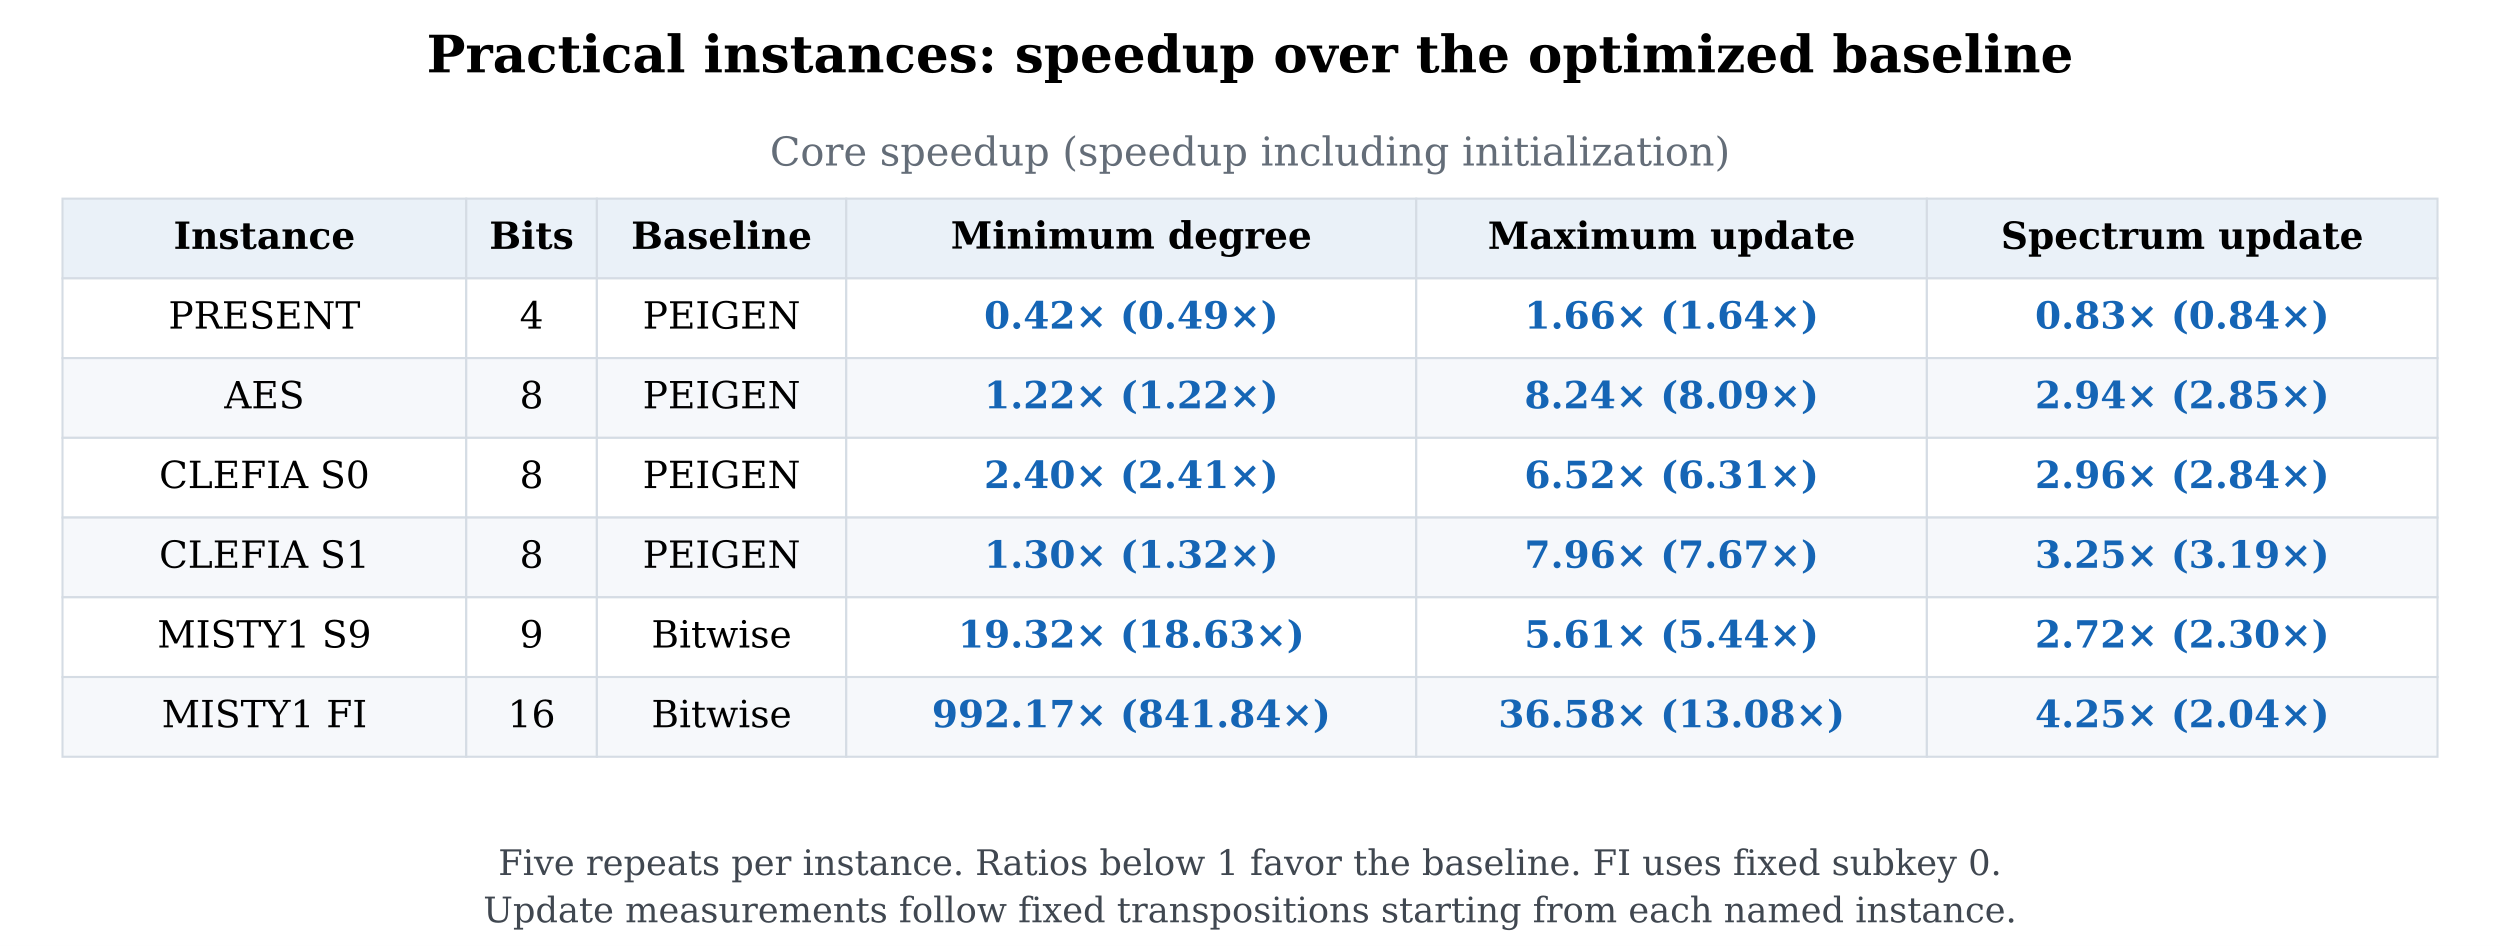
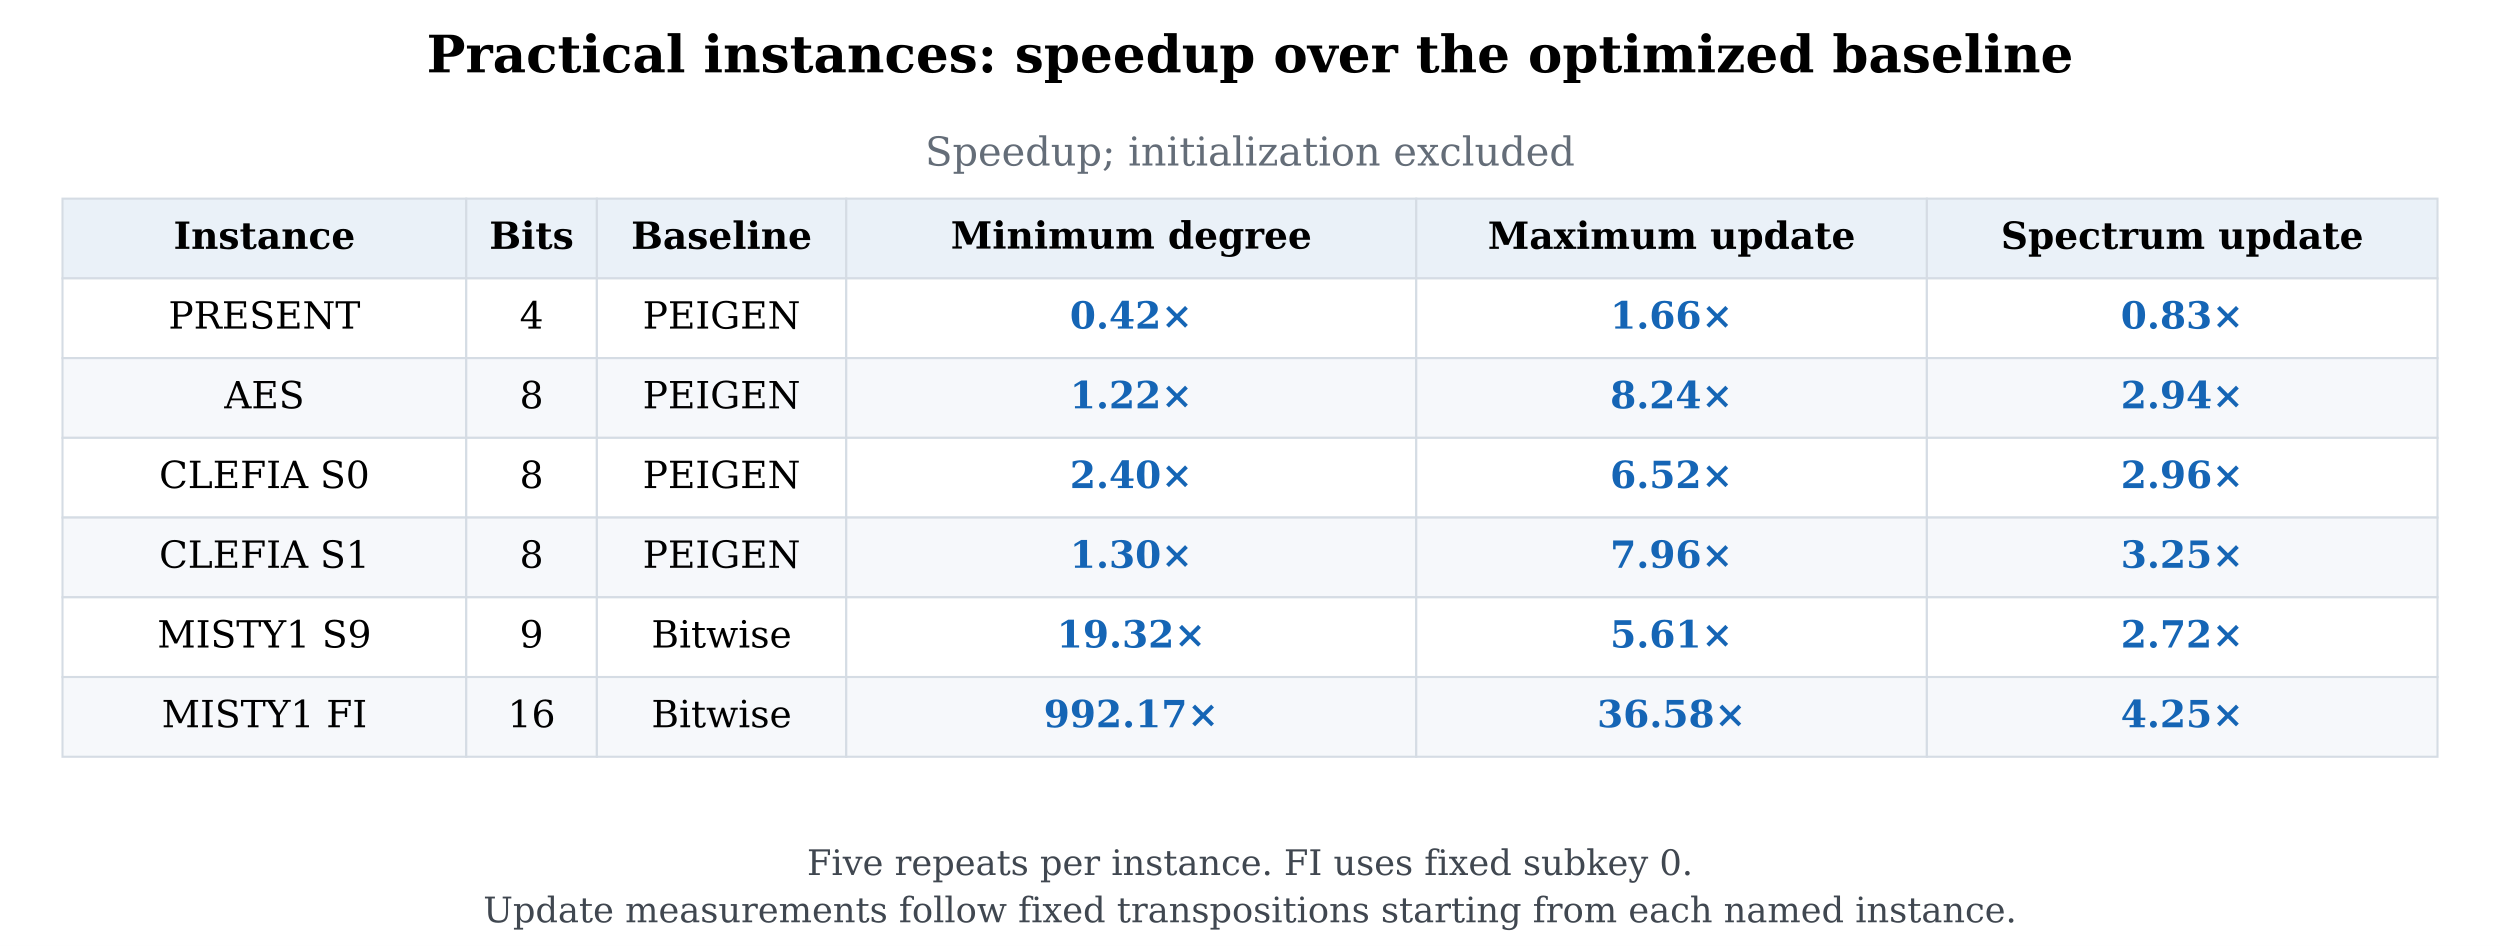
<svg xmlns="http://www.w3.org/2000/svg" width="532.8pt" height="201.6pt" viewBox="0 0 532.8 201.6" version="1.1">
  <defs>
    <style type="text/css">*{stroke-linejoin: round; stroke-linecap: butt}</style>
  </defs>
  <g id="figure_1">
    <g id="patch_1">
      <path d="M 0 201.6  L 532.8 201.6  L 532.8 0  L 0 0  z " style="fill: #ffffff" />
    </g>
    <g id="axes_1">
      <g id="table_1">
        <g id="patch_2">
          <path d="M 13.32 59.328  L 99.367 59.328  L 99.367 42.336  L 13.32 42.336  z " style="fill: #eaf1f8; stroke: #d5dce4; stroke-width: 0.45; stroke-linejoin: miter" />
        </g>
        <g id="text_1">
          <text style="font-weight: 700; font-size: 8px; font-family: 'DejaVu Serif'; text-anchor: middle" x="56.344" y="53.039" transform="rotate(-0 56.3436 53.0395)">Instance</text>
        </g>
        <g id="patch_3">
          <path d="M 99.367 59.328  L 127.206 59.328  L 127.206 42.336  L 99.367 42.336  z " style="fill: #eaf1f8; stroke: #d5dce4; stroke-width: 0.45; stroke-linejoin: miter" />
        </g>
        <g id="text_2">
          <text style="font-weight: 700; font-size: 8px; font-family: 'DejaVu Serif'; text-anchor: middle" x="113.287" y="53.039" transform="rotate(-0 113.2866 53.0395)">Bits</text>
        </g>
        <g id="patch_4">
          <path d="M 127.206 59.328  L 180.353 59.328  L 180.353 42.336  L 127.206 42.336  z " style="fill: #eaf1f8; stroke: #d5dce4; stroke-width: 0.45; stroke-linejoin: miter" />
        </g>
        <g id="text_3">
          <text style="font-weight: 700; font-size: 8px; font-family: 'DejaVu Serif'; text-anchor: middle" x="153.779" y="53.039" transform="rotate(-0 153.7794 53.0395)">Baseline</text>
        </g>
        <g id="patch_5">
          <path d="M 180.353 59.328  L 301.831 59.328  L 301.831 42.336  L 180.353 42.336  z " style="fill: #eaf1f8; stroke: #d5dce4; stroke-width: 0.45; stroke-linejoin: miter" />
        </g>
        <g id="text_4">
          <text style="font-weight: 700; font-size: 8px; font-family: 'DejaVu Serif'; text-anchor: middle" x="241.092" y="52.983" transform="rotate(-0 241.092 52.98262)">Minimum degree</text>
        </g>
        <g id="patch_6">
          <path d="M 301.831 59.328  L 410.656 59.328  L 410.656 42.336  L 301.831 42.336  z " style="fill: #eaf1f8; stroke: #d5dce4; stroke-width: 0.45; stroke-linejoin: miter" />
        </g>
        <g id="text_5">
          <text style="font-weight: 700; font-size: 8px; font-family: 'DejaVu Serif'; text-anchor: middle" x="356.243" y="53.039" transform="rotate(-0 356.2434 53.0395)">Maximum update</text>
        </g>
        <g id="patch_7">
          <path d="M 410.656 59.328  L 519.48 59.328  L 519.48 42.336  L 410.656 42.336  z " style="fill: #eaf1f8; stroke: #d5dce4; stroke-width: 0.45; stroke-linejoin: miter" />
        </g>
        <g id="text_6">
          <text style="font-weight: 700; font-size: 8px; font-family: 'DejaVu Serif'; text-anchor: middle" x="465.068" y="53.039" transform="rotate(-0 465.0678 53.0395)">Spectrum update</text>
        </g>
        <g id="patch_8">
          <path d="M 13.32 76.32  L 99.367 76.32  L 99.367 59.328  L 13.32 59.328  z " style="fill: #ffffff; stroke: #d5dce4; stroke-width: 0.45; stroke-linejoin: miter" />
        </g>
        <g id="text_7">
          <text style="font-size: 8px; font-family: 'DejaVu Serif'; text-anchor: middle" x="56.344" y="70.031" transform="rotate(-0 56.3436 70.0315)">PRESENT</text>
        </g>
        <g id="patch_9">
          <path d="M 99.367 76.32  L 127.206 76.32  L 127.206 59.328  L 99.367 59.328  z " style="fill: #ffffff; stroke: #d5dce4; stroke-width: 0.45; stroke-linejoin: miter" />
        </g>
        <g id="text_8">
          <text style="font-size: 8px; font-family: 'DejaVu Serif'; text-anchor: middle" x="113.287" y="70.031" transform="rotate(-0 113.2866 70.0315)">4</text>
        </g>
        <g id="patch_10">
          <path d="M 127.206 76.32  L 180.353 76.32  L 180.353 59.328  L 127.206 59.328  z " style="fill: #ffffff; stroke: #d5dce4; stroke-width: 0.45; stroke-linejoin: miter" />
        </g>
        <g id="text_9">
          <text style="font-size: 8px; font-family: 'DejaVu Serif'; text-anchor: middle" x="153.779" y="70.031" transform="rotate(-0 153.7794 70.0315)">PEIGEN</text>
        </g>
        <g id="patch_11">
          <path d="M 180.353 76.32  L 301.831 76.32  L 301.831 59.328  L 180.353 59.328  z " style="fill: #ffffff; stroke: #d5dce4; stroke-width: 0.45; stroke-linejoin: miter" />
        </g>
        <g id="text_10">
-           <text style="font-weight: 700; font-size: 8px; font-family: 'DejaVu Serif'; text-anchor: middle; fill: #1565b5" x="241.092" y="70.031" transform="rotate(-0 241.092 70.0315)">0.42× (0.49×)</text>
+           <text style="font-weight: 700; font-size: 8px; font-family: 'DejaVu Serif'; text-anchor: middle; fill: #1565b5" x="241.092" y="70.031" transform="rotate(-0 241.092 70.0315)">0.42×</text>
        </g>
        <g id="patch_12">
          <path d="M 301.831 76.32  L 410.656 76.32  L 410.656 59.328  L 301.831 59.328  z " style="fill: #ffffff; stroke: #d5dce4; stroke-width: 0.45; stroke-linejoin: miter" />
        </g>
        <g id="text_11">
-           <text style="font-weight: 700; font-size: 8px; font-family: 'DejaVu Serif'; text-anchor: middle; fill: #1565b5" x="356.243" y="70.031" transform="rotate(-0 356.2434 70.0315)">1.66× (1.64×)</text>
+           <text style="font-weight: 700; font-size: 8px; font-family: 'DejaVu Serif'; text-anchor: middle; fill: #1565b5" x="356.243" y="70.031" transform="rotate(-0 356.2434 70.0315)">1.66×</text>
        </g>
        <g id="patch_13">
          <path d="M 410.656 76.32  L 519.48 76.32  L 519.48 59.328  L 410.656 59.328  z " style="fill: #ffffff; stroke: #d5dce4; stroke-width: 0.45; stroke-linejoin: miter" />
        </g>
        <g id="text_12">
-           <text style="font-weight: 700; font-size: 8px; font-family: 'DejaVu Serif'; text-anchor: middle; fill: #1565b5" x="465.068" y="70.031" transform="rotate(-0 465.0678 70.0315)">0.83× (0.84×)</text>
+           <text style="font-weight: 700; font-size: 8px; font-family: 'DejaVu Serif'; text-anchor: middle; fill: #1565b5" x="465.068" y="70.031" transform="rotate(-0 465.0678 70.0315)">0.83×</text>
        </g>
        <g id="patch_14">
          <path d="M 13.32 93.312  L 99.367 93.312  L 99.367 76.32  L 13.32 76.32  z " style="fill: #f6f8fb; stroke: #d5dce4; stroke-width: 0.45; stroke-linejoin: miter" />
        </g>
        <g id="text_13">
          <text style="font-size: 8px; font-family: 'DejaVu Serif'; text-anchor: middle" x="56.344" y="87.023" transform="rotate(-0 56.3436 87.0235)">AES</text>
        </g>
        <g id="patch_15">
          <path d="M 99.367 93.312  L 127.206 93.312  L 127.206 76.32  L 99.367 76.32  z " style="fill: #f6f8fb; stroke: #d5dce4; stroke-width: 0.45; stroke-linejoin: miter" />
        </g>
        <g id="text_14">
          <text style="font-size: 8px; font-family: 'DejaVu Serif'; text-anchor: middle" x="113.287" y="87.023" transform="rotate(-0 113.2866 87.0235)">8</text>
        </g>
        <g id="patch_16">
          <path d="M 127.206 93.312  L 180.353 93.312  L 180.353 76.32  L 127.206 76.32  z " style="fill: #f6f8fb; stroke: #d5dce4; stroke-width: 0.45; stroke-linejoin: miter" />
        </g>
        <g id="text_15">
          <text style="font-size: 8px; font-family: 'DejaVu Serif'; text-anchor: middle" x="153.779" y="87.023" transform="rotate(-0 153.7794 87.0235)">PEIGEN</text>
        </g>
        <g id="patch_17">
          <path d="M 180.353 93.312  L 301.831 93.312  L 301.831 76.32  L 180.353 76.32  z " style="fill: #f6f8fb; stroke: #d5dce4; stroke-width: 0.45; stroke-linejoin: miter" />
        </g>
        <g id="text_16">
-           <text style="font-weight: 700; font-size: 8px; font-family: 'DejaVu Serif'; text-anchor: middle; fill: #1565b5" x="241.092" y="87.023" transform="rotate(-0 241.092 87.0235)">1.22× (1.22×)</text>
+           <text style="font-weight: 700; font-size: 8px; font-family: 'DejaVu Serif'; text-anchor: middle; fill: #1565b5" x="241.092" y="87.023" transform="rotate(-0 241.092 87.0235)">1.22×</text>
        </g>
        <g id="patch_18">
          <path d="M 301.831 93.312  L 410.656 93.312  L 410.656 76.32  L 301.831 76.32  z " style="fill: #f6f8fb; stroke: #d5dce4; stroke-width: 0.45; stroke-linejoin: miter" />
        </g>
        <g id="text_17">
-           <text style="font-weight: 700; font-size: 8px; font-family: 'DejaVu Serif'; text-anchor: middle; fill: #1565b5" x="356.243" y="87.023" transform="rotate(-0 356.2434 87.0235)">8.24× (8.09×)</text>
+           <text style="font-weight: 700; font-size: 8px; font-family: 'DejaVu Serif'; text-anchor: middle; fill: #1565b5" x="356.243" y="87.023" transform="rotate(-0 356.2434 87.0235)">8.24×</text>
        </g>
        <g id="patch_19">
          <path d="M 410.656 93.312  L 519.48 93.312  L 519.48 76.32  L 410.656 76.32  z " style="fill: #f6f8fb; stroke: #d5dce4; stroke-width: 0.45; stroke-linejoin: miter" />
        </g>
        <g id="text_18">
-           <text style="font-weight: 700; font-size: 8px; font-family: 'DejaVu Serif'; text-anchor: middle; fill: #1565b5" x="465.068" y="87.023" transform="rotate(-0 465.0678 87.0235)">2.94× (2.85×)</text>
+           <text style="font-weight: 700; font-size: 8px; font-family: 'DejaVu Serif'; text-anchor: middle; fill: #1565b5" x="465.068" y="87.023" transform="rotate(-0 465.0678 87.0235)">2.94×</text>
        </g>
        <g id="patch_20">
          <path d="M 13.32 110.304  L 99.367 110.304  L 99.367 93.312  L 13.32 93.312  z " style="fill: #ffffff; stroke: #d5dce4; stroke-width: 0.45; stroke-linejoin: miter" />
        </g>
        <g id="text_19">
          <text style="font-size: 8px; font-family: 'DejaVu Serif'; text-anchor: middle" x="56.344" y="104.016" transform="rotate(-0 56.3436 104.0155)">CLEFIA S0</text>
        </g>
        <g id="patch_21">
          <path d="M 99.367 110.304  L 127.206 110.304  L 127.206 93.312  L 99.367 93.312  z " style="fill: #ffffff; stroke: #d5dce4; stroke-width: 0.45; stroke-linejoin: miter" />
        </g>
        <g id="text_20">
          <text style="font-size: 8px; font-family: 'DejaVu Serif'; text-anchor: middle" x="113.287" y="104.016" transform="rotate(-0 113.2866 104.0155)">8</text>
        </g>
        <g id="patch_22">
          <path d="M 127.206 110.304  L 180.353 110.304  L 180.353 93.312  L 127.206 93.312  z " style="fill: #ffffff; stroke: #d5dce4; stroke-width: 0.45; stroke-linejoin: miter" />
        </g>
        <g id="text_21">
          <text style="font-size: 8px; font-family: 'DejaVu Serif'; text-anchor: middle" x="153.779" y="104.016" transform="rotate(-0 153.7794 104.0155)">PEIGEN</text>
        </g>
        <g id="patch_23">
          <path d="M 180.353 110.304  L 301.831 110.304  L 301.831 93.312  L 180.353 93.312  z " style="fill: #ffffff; stroke: #d5dce4; stroke-width: 0.45; stroke-linejoin: miter" />
        </g>
        <g id="text_22">
-           <text style="font-weight: 700; font-size: 8px; font-family: 'DejaVu Serif'; text-anchor: middle; fill: #1565b5" x="241.092" y="104.016" transform="rotate(-0 241.092 104.0155)">2.40× (2.41×)</text>
+           <text style="font-weight: 700; font-size: 8px; font-family: 'DejaVu Serif'; text-anchor: middle; fill: #1565b5" x="241.092" y="104.016" transform="rotate(-0 241.092 104.0155)">2.40×</text>
        </g>
        <g id="patch_24">
          <path d="M 301.831 110.304  L 410.656 110.304  L 410.656 93.312  L 301.831 93.312  z " style="fill: #ffffff; stroke: #d5dce4; stroke-width: 0.45; stroke-linejoin: miter" />
        </g>
        <g id="text_23">
-           <text style="font-weight: 700; font-size: 8px; font-family: 'DejaVu Serif'; text-anchor: middle; fill: #1565b5" x="356.243" y="104.016" transform="rotate(-0 356.2434 104.0155)">6.52× (6.31×)</text>
+           <text style="font-weight: 700; font-size: 8px; font-family: 'DejaVu Serif'; text-anchor: middle; fill: #1565b5" x="356.243" y="104.016" transform="rotate(-0 356.2434 104.0155)">6.52×</text>
        </g>
        <g id="patch_25">
          <path d="M 410.656 110.304  L 519.48 110.304  L 519.48 93.312  L 410.656 93.312  z " style="fill: #ffffff; stroke: #d5dce4; stroke-width: 0.45; stroke-linejoin: miter" />
        </g>
        <g id="text_24">
-           <text style="font-weight: 700; font-size: 8px; font-family: 'DejaVu Serif'; text-anchor: middle; fill: #1565b5" x="465.068" y="104.016" transform="rotate(-0 465.0678 104.0155)">2.96× (2.84×)</text>
+           <text style="font-weight: 700; font-size: 8px; font-family: 'DejaVu Serif'; text-anchor: middle; fill: #1565b5" x="465.068" y="104.016" transform="rotate(-0 465.0678 104.0155)">2.96×</text>
        </g>
        <g id="patch_26">
          <path d="M 13.32 127.296  L 99.367 127.296  L 99.367 110.304  L 13.32 110.304  z " style="fill: #f6f8fb; stroke: #d5dce4; stroke-width: 0.45; stroke-linejoin: miter" />
        </g>
        <g id="text_25">
          <text style="font-size: 8px; font-family: 'DejaVu Serif'; text-anchor: middle" x="56.344" y="121.007" transform="rotate(-0 56.3436 121.0075)">CLEFIA S1</text>
        </g>
        <g id="patch_27">
          <path d="M 99.367 127.296  L 127.206 127.296  L 127.206 110.304  L 99.367 110.304  z " style="fill: #f6f8fb; stroke: #d5dce4; stroke-width: 0.45; stroke-linejoin: miter" />
        </g>
        <g id="text_26">
          <text style="font-size: 8px; font-family: 'DejaVu Serif'; text-anchor: middle" x="113.287" y="121.007" transform="rotate(-0 113.2866 121.0075)">8</text>
        </g>
        <g id="patch_28">
          <path d="M 127.206 127.296  L 180.353 127.296  L 180.353 110.304  L 127.206 110.304  z " style="fill: #f6f8fb; stroke: #d5dce4; stroke-width: 0.45; stroke-linejoin: miter" />
        </g>
        <g id="text_27">
          <text style="font-size: 8px; font-family: 'DejaVu Serif'; text-anchor: middle" x="153.779" y="121.007" transform="rotate(-0 153.7794 121.0075)">PEIGEN</text>
        </g>
        <g id="patch_29">
          <path d="M 180.353 127.296  L 301.831 127.296  L 301.831 110.304  L 180.353 110.304  z " style="fill: #f6f8fb; stroke: #d5dce4; stroke-width: 0.45; stroke-linejoin: miter" />
        </g>
        <g id="text_28">
-           <text style="font-weight: 700; font-size: 8px; font-family: 'DejaVu Serif'; text-anchor: middle; fill: #1565b5" x="241.092" y="121.007" transform="rotate(-0 241.092 121.0075)">1.30× (1.32×)</text>
+           <text style="font-weight: 700; font-size: 8px; font-family: 'DejaVu Serif'; text-anchor: middle; fill: #1565b5" x="241.092" y="121.007" transform="rotate(-0 241.092 121.0075)">1.30×</text>
        </g>
        <g id="patch_30">
          <path d="M 301.831 127.296  L 410.656 127.296  L 410.656 110.304  L 301.831 110.304  z " style="fill: #f6f8fb; stroke: #d5dce4; stroke-width: 0.45; stroke-linejoin: miter" />
        </g>
        <g id="text_29">
-           <text style="font-weight: 700; font-size: 8px; font-family: 'DejaVu Serif'; text-anchor: middle; fill: #1565b5" x="356.243" y="121.007" transform="rotate(-0 356.2434 121.0075)">7.96× (7.67×)</text>
+           <text style="font-weight: 700; font-size: 8px; font-family: 'DejaVu Serif'; text-anchor: middle; fill: #1565b5" x="356.243" y="121.007" transform="rotate(-0 356.2434 121.0075)">7.96×</text>
        </g>
        <g id="patch_31">
          <path d="M 410.656 127.296  L 519.48 127.296  L 519.48 110.304  L 410.656 110.304  z " style="fill: #f6f8fb; stroke: #d5dce4; stroke-width: 0.45; stroke-linejoin: miter" />
        </g>
        <g id="text_30">
-           <text style="font-weight: 700; font-size: 8px; font-family: 'DejaVu Serif'; text-anchor: middle; fill: #1565b5" x="465.068" y="121.007" transform="rotate(-0 465.0678 121.0075)">3.25× (3.19×)</text>
+           <text style="font-weight: 700; font-size: 8px; font-family: 'DejaVu Serif'; text-anchor: middle; fill: #1565b5" x="465.068" y="121.007" transform="rotate(-0 465.0678 121.0075)">3.25×</text>
        </g>
        <g id="patch_32">
          <path d="M 13.32 144.288  L 99.367 144.288  L 99.367 127.296  L 13.32 127.296  z " style="fill: #ffffff; stroke: #d5dce4; stroke-width: 0.45; stroke-linejoin: miter" />
        </g>
        <g id="text_31">
          <text style="font-size: 8px; font-family: 'DejaVu Serif'; text-anchor: middle" x="56.344" y="138" transform="rotate(-0 56.3436 137.9995)">MISTY1 S9</text>
        </g>
        <g id="patch_33">
          <path d="M 99.367 144.288  L 127.206 144.288  L 127.206 127.296  L 99.367 127.296  z " style="fill: #ffffff; stroke: #d5dce4; stroke-width: 0.45; stroke-linejoin: miter" />
        </g>
        <g id="text_32">
          <text style="font-size: 8px; font-family: 'DejaVu Serif'; text-anchor: middle" x="113.287" y="138" transform="rotate(-0 113.2866 137.9995)">9</text>
        </g>
        <g id="patch_34">
          <path d="M 127.206 144.288  L 180.353 144.288  L 180.353 127.296  L 127.206 127.296  z " style="fill: #ffffff; stroke: #d5dce4; stroke-width: 0.45; stroke-linejoin: miter" />
        </g>
        <g id="text_33">
          <text style="font-size: 8px; font-family: 'DejaVu Serif'; text-anchor: middle" x="153.779" y="138" transform="rotate(-0 153.7794 137.9995)">Bitwise</text>
        </g>
        <g id="patch_35">
          <path d="M 180.353 144.288  L 301.831 144.288  L 301.831 127.296  L 180.353 127.296  z " style="fill: #ffffff; stroke: #d5dce4; stroke-width: 0.45; stroke-linejoin: miter" />
        </g>
        <g id="text_34">
-           <text style="font-weight: 700; font-size: 8px; font-family: 'DejaVu Serif'; text-anchor: middle; fill: #1565b5" x="241.092" y="138" transform="rotate(-0 241.092 137.9995)">19.32× (18.63×)</text>
+           <text style="font-weight: 700; font-size: 8px; font-family: 'DejaVu Serif'; text-anchor: middle; fill: #1565b5" x="241.092" y="138" transform="rotate(-0 241.092 137.9995)">19.32×</text>
        </g>
        <g id="patch_36">
          <path d="M 301.831 144.288  L 410.656 144.288  L 410.656 127.296  L 301.831 127.296  z " style="fill: #ffffff; stroke: #d5dce4; stroke-width: 0.45; stroke-linejoin: miter" />
        </g>
        <g id="text_35">
-           <text style="font-weight: 700; font-size: 8px; font-family: 'DejaVu Serif'; text-anchor: middle; fill: #1565b5" x="356.243" y="138" transform="rotate(-0 356.2434 137.9995)">5.61× (5.44×)</text>
+           <text style="font-weight: 700; font-size: 8px; font-family: 'DejaVu Serif'; text-anchor: middle; fill: #1565b5" x="356.243" y="138" transform="rotate(-0 356.2434 137.9995)">5.61×</text>
        </g>
        <g id="patch_37">
          <path d="M 410.656 144.288  L 519.48 144.288  L 519.48 127.296  L 410.656 127.296  z " style="fill: #ffffff; stroke: #d5dce4; stroke-width: 0.45; stroke-linejoin: miter" />
        </g>
        <g id="text_36">
-           <text style="font-weight: 700; font-size: 8px; font-family: 'DejaVu Serif'; text-anchor: middle; fill: #1565b5" x="465.068" y="138" transform="rotate(-0 465.0678 137.9995)">2.72× (2.30×)</text>
+           <text style="font-weight: 700; font-size: 8px; font-family: 'DejaVu Serif'; text-anchor: middle; fill: #1565b5" x="465.068" y="138" transform="rotate(-0 465.0678 137.9995)">2.72×</text>
        </g>
        <g id="patch_38">
          <path d="M 13.32 161.28  L 99.367 161.28  L 99.367 144.288  L 13.32 144.288  z " style="fill: #f6f8fb; stroke: #d5dce4; stroke-width: 0.45; stroke-linejoin: miter" />
        </g>
        <g id="text_37">
          <text style="font-size: 8px; font-family: 'DejaVu Serif'; text-anchor: middle" x="56.344" y="154.992" transform="rotate(-0 56.3436 154.9915)">MISTY1 FI</text>
        </g>
        <g id="patch_39">
          <path d="M 99.367 161.28  L 127.206 161.28  L 127.206 144.288  L 99.367 144.288  z " style="fill: #f6f8fb; stroke: #d5dce4; stroke-width: 0.45; stroke-linejoin: miter" />
        </g>
        <g id="text_38">
          <text style="font-size: 8px; font-family: 'DejaVu Serif'; text-anchor: middle" x="113.287" y="154.992" transform="rotate(-0 113.2866 154.9915)">16</text>
        </g>
        <g id="patch_40">
          <path d="M 127.206 161.28  L 180.353 161.28  L 180.353 144.288  L 127.206 144.288  z " style="fill: #f6f8fb; stroke: #d5dce4; stroke-width: 0.45; stroke-linejoin: miter" />
        </g>
        <g id="text_39">
          <text style="font-size: 8px; font-family: 'DejaVu Serif'; text-anchor: middle" x="153.779" y="154.992" transform="rotate(-0 153.7794 154.9915)">Bitwise</text>
        </g>
        <g id="patch_41">
          <path d="M 180.353 161.28  L 301.831 161.28  L 301.831 144.288  L 180.353 144.288  z " style="fill: #f6f8fb; stroke: #d5dce4; stroke-width: 0.45; stroke-linejoin: miter" />
        </g>
        <g id="text_40">
-           <text style="font-weight: 700; font-size: 8px; font-family: 'DejaVu Serif'; text-anchor: middle; fill: #1565b5" x="241.092" y="154.992" transform="rotate(-0 241.092 154.9915)">992.17× (841.84×)</text>
+           <text style="font-weight: 700; font-size: 8px; font-family: 'DejaVu Serif'; text-anchor: middle; fill: #1565b5" x="241.092" y="154.992" transform="rotate(-0 241.092 154.9915)">992.17×</text>
        </g>
        <g id="patch_42">
          <path d="M 301.831 161.28  L 410.656 161.28  L 410.656 144.288  L 301.831 144.288  z " style="fill: #f6f8fb; stroke: #d5dce4; stroke-width: 0.45; stroke-linejoin: miter" />
        </g>
        <g id="text_41">
-           <text style="font-weight: 700; font-size: 8px; font-family: 'DejaVu Serif'; text-anchor: middle; fill: #1565b5" x="356.243" y="154.992" transform="rotate(-0 356.2434 154.9915)">36.58× (13.08×)</text>
+           <text style="font-weight: 700; font-size: 8px; font-family: 'DejaVu Serif'; text-anchor: middle; fill: #1565b5" x="356.243" y="154.992" transform="rotate(-0 356.2434 154.9915)">36.58×</text>
        </g>
        <g id="patch_43">
          <path d="M 410.656 161.28  L 519.48 161.28  L 519.48 144.288  L 410.656 144.288  z " style="fill: #f6f8fb; stroke: #d5dce4; stroke-width: 0.45; stroke-linejoin: miter" />
        </g>
        <g id="text_42">
-           <text style="font-weight: 700; font-size: 8px; font-family: 'DejaVu Serif'; text-anchor: middle; fill: #1565b5" x="465.068" y="154.992" transform="rotate(-0 465.0678 154.9915)">4.25× (2.04×)</text>
+           <text style="font-weight: 700; font-size: 8px; font-family: 'DejaVu Serif'; text-anchor: middle; fill: #1565b5" x="465.068" y="154.992" transform="rotate(-0 465.0678 154.9915)">4.25×</text>
        </g>
      </g>
    </g>
    <g id="text_43">
      <text style="font-weight: 700; font-size: 11px; font-family: 'DejaVu Serif'; text-anchor: middle" x="266.4" y="15.414" transform="rotate(-0 266.4 15.41428)">Practical instances: speedup over the optimized baseline</text>
    </g>
    <g id="text_44">
-       <text style="font-size: 8.5px; font-family: 'DejaVu Serif'; text-anchor: middle; fill: #646d78" x="266.4" y="35.28" transform="rotate(-0 266.4 35.28)">Core speedup (speedup including initialization)</text>
+       <text style="font-size: 8.5px; font-family: 'DejaVu Serif'; text-anchor: middle; fill: #646d78" x="266.4" y="35.28" transform="rotate(-0 266.4 35.28)">Speedup; initialization excluded</text>
    </g>
    <g id="text_45">
-       <text style="font-size: 7.5px; font-family: 'DejaVu Serif'; text-anchor: middle; fill: #404750" x="266.4" y="186.48" transform="rotate(-0 266.4 186.48)">Five repeats per instance. Ratios below 1 favor the baseline. FI uses fixed subkey 0.</text>
+       <text style="font-size: 7.5px; font-family: 'DejaVu Serif'; text-anchor: middle; fill: #404750" x="266.4" y="186.48" transform="rotate(-0 266.4 186.48)">Five repeats per instance. FI uses fixed subkey 0.</text>
    </g>
    <g id="text_46">
      <text style="font-size: 7.5px; font-family: 'DejaVu Serif'; text-anchor: middle; fill: #404750" x="266.4" y="196.56" transform="rotate(-0 266.4 196.56)">Update measurements follow fixed transpositions starting from each named instance.</text>
    </g>
  </g>
</svg>
